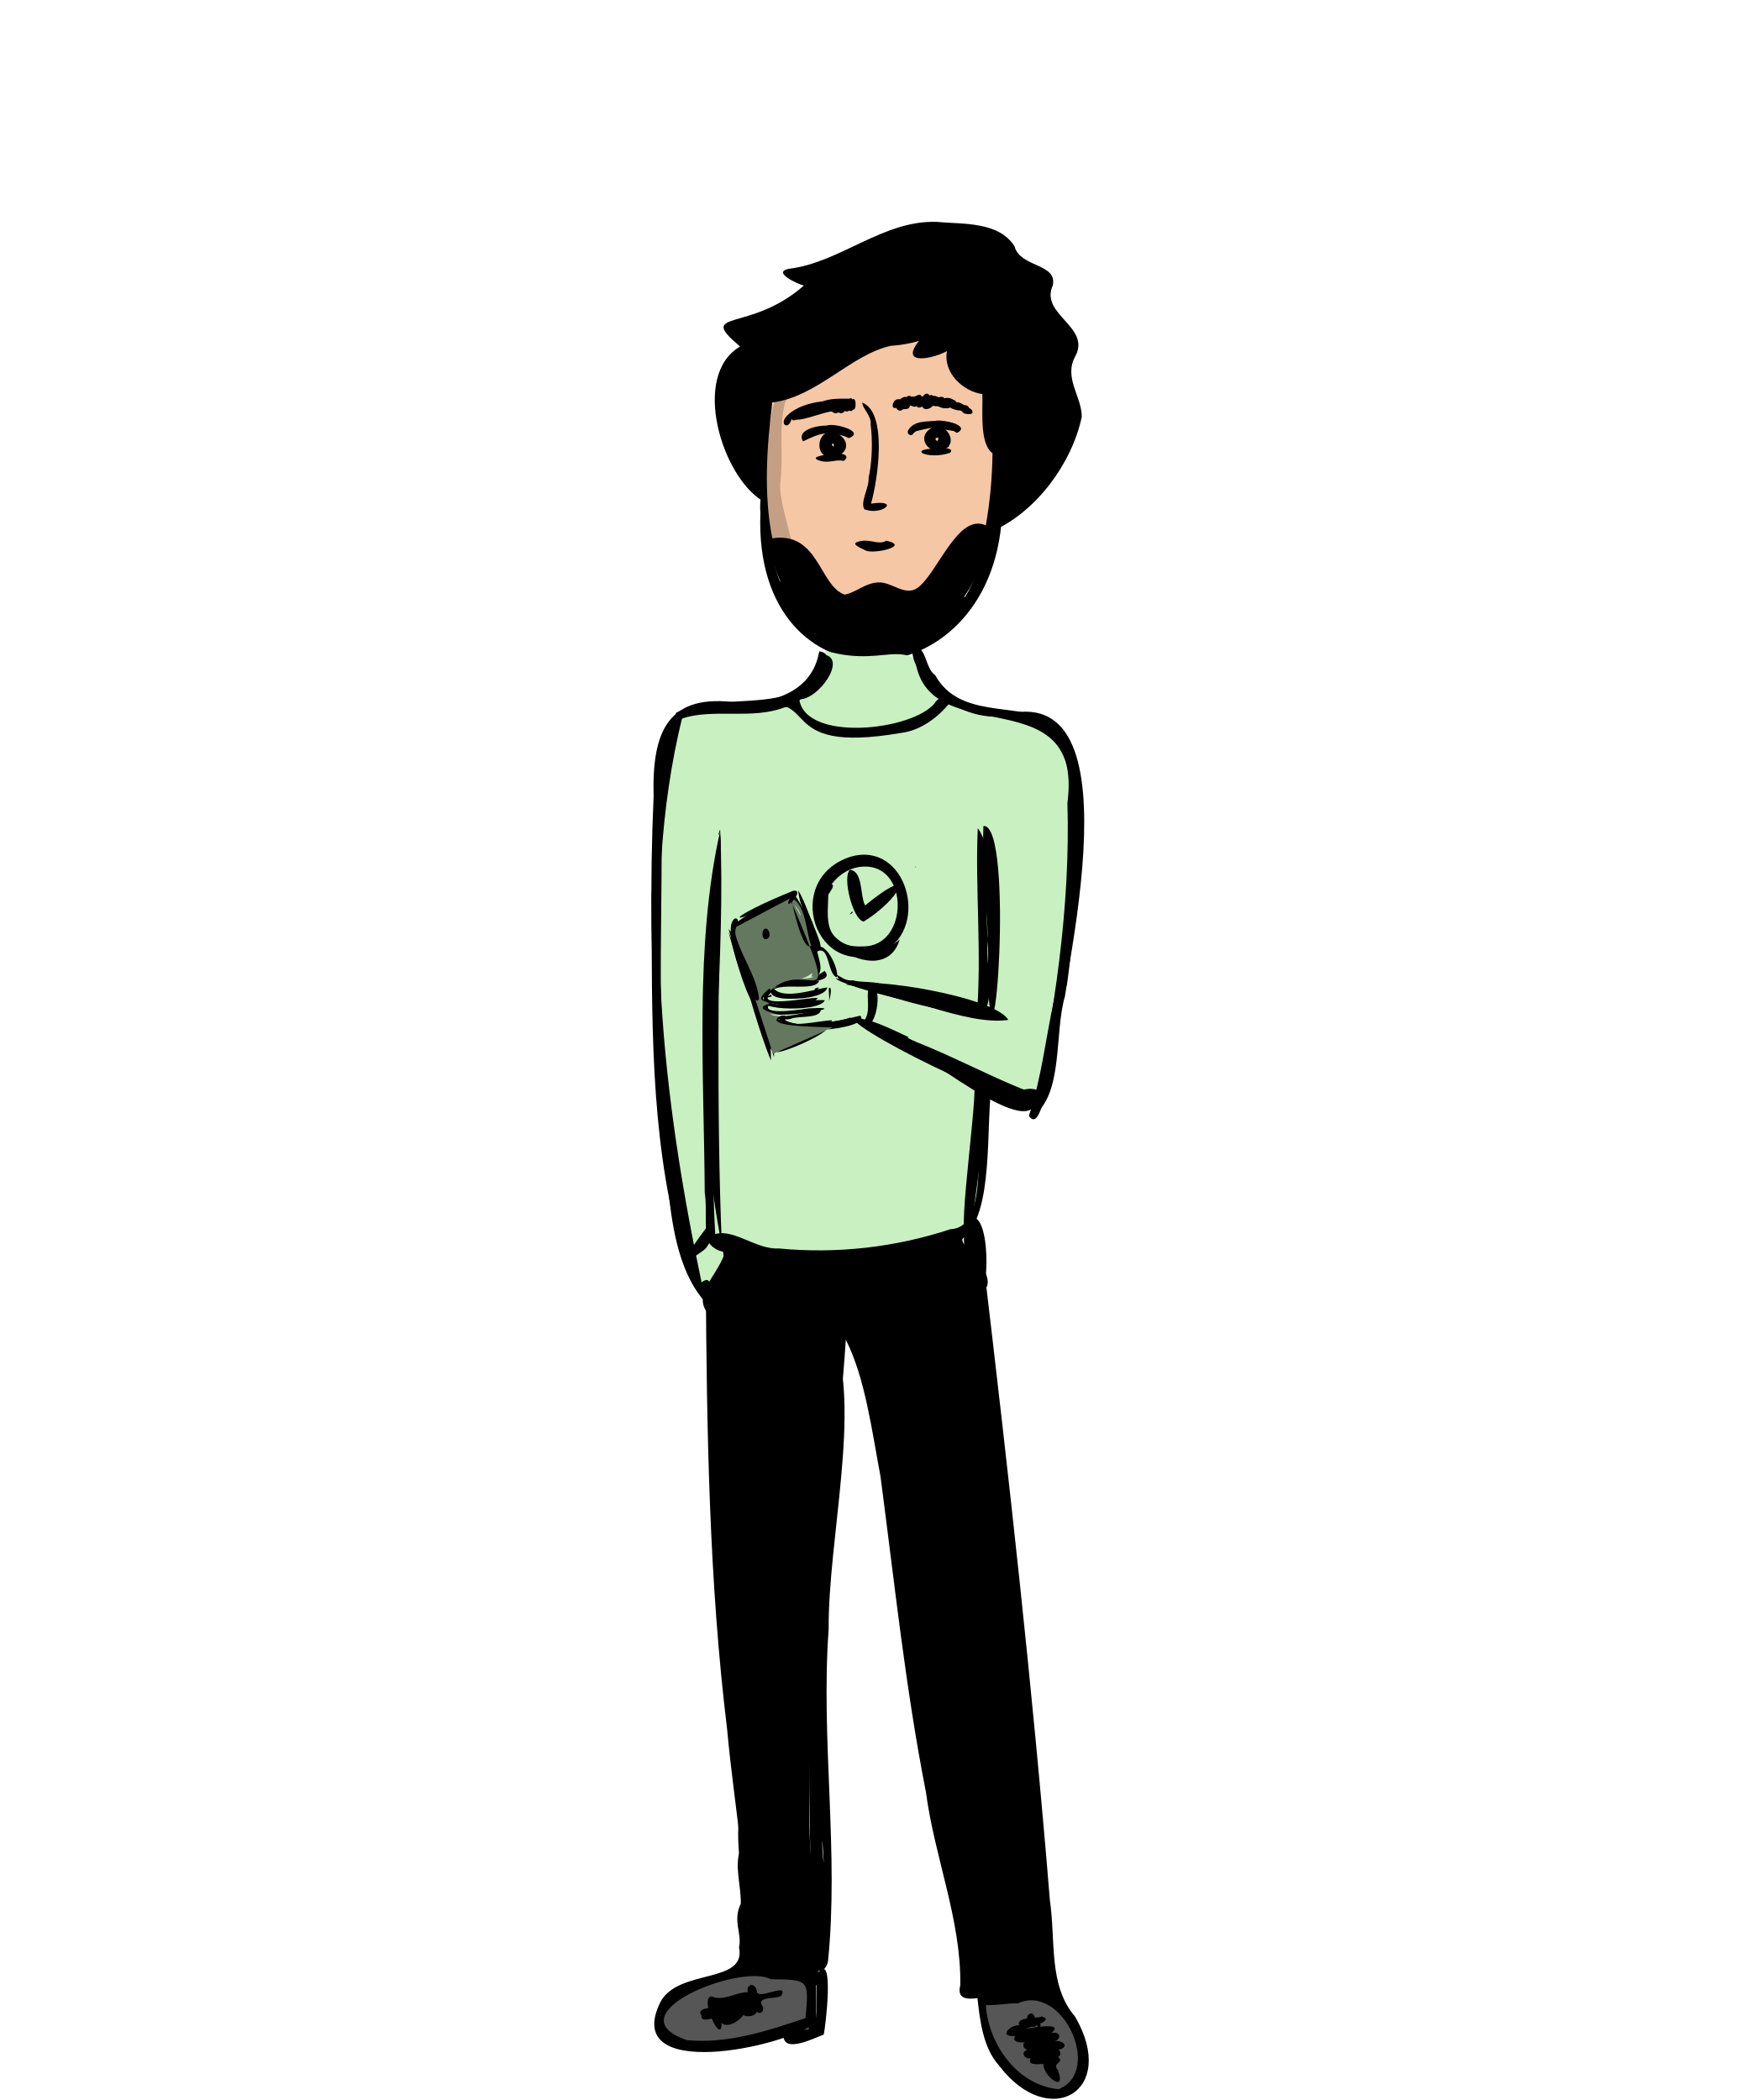
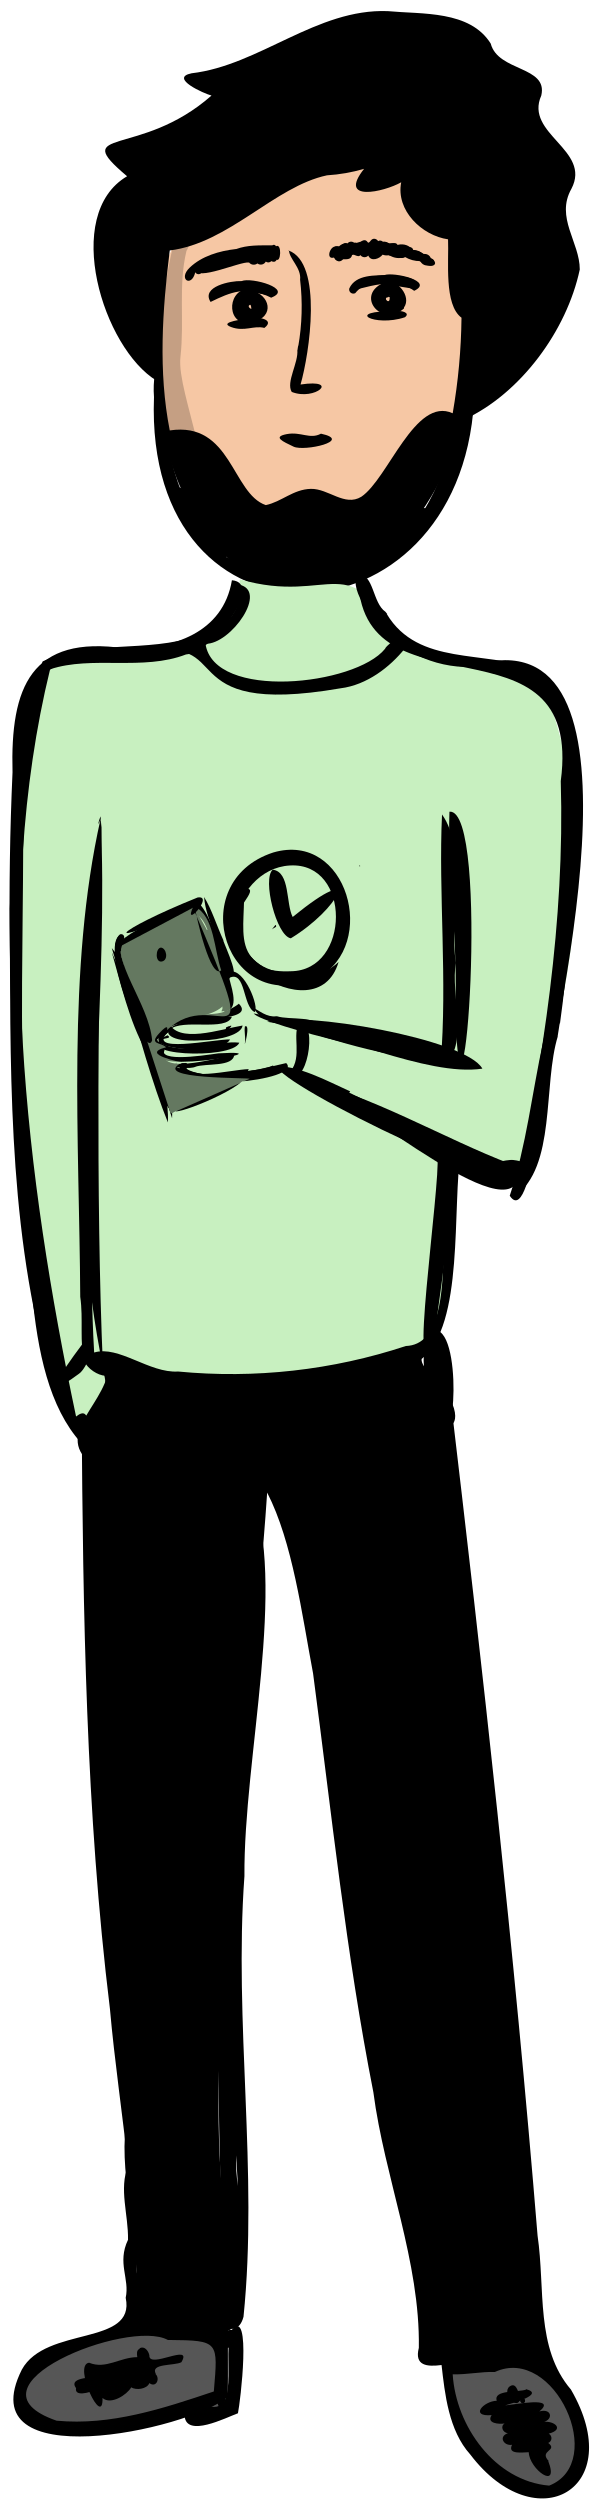
- <svg xmlns="http://www.w3.org/2000/svg" width="500" height="600" viewBox="0 0 500 600">
+ <svg xmlns="http://www.w3.org/2000/svg" width="129" height="539" viewBox="184 61 129 539">
  <path fill="#f6c7a4" fill-rule="evenodd" d="M253.5 94.3c81.3-4.9 1.4 156.4-34.4 61.9-1.1-28.7-8.5-52.6 34.4-61.9" />
  <path d="M253.2 154.5c7 1.5-3.6 3.9-5.9 2.8s-4.6-2.1-1.5-2.7 5 1.2 7.4-.1" />
  <path fill-rule="evenodd" d="M223.1 108.3c-5.1 12.4-8.7 53.2 1.6 62.2 7.8-3.7-2.7-24.6-1.8-32.5s-.5-15.4 1.3-22.9c1.2-1.7 2.6-10.9-1.1-6.8" opacity=".2" style="isolation:isolate" />
  <path fill-rule="evenodd" d="M267.7 125c.3 0 .4.1.3.4 0 1.4-1.6-.3-.3-.3m.2-1c-1.3 0-1.9 2.1-.6 2.5s2.1-1.8.6-2a.3.3 0 0 0 0-.5M265.5 113l-.4.2a12.7 12.7 0 0 1-2.3.1c-.7-.5-1.6 0-2.3.2a1 1 0 0 0-1.6 0 2.1 2.1 0 0 0-1.8.6c-2.6-.6-1.1 4.8.9 2.8.7 0 1.7.1 1.9-.9a3 3 0 0 1 2-.4.9.9 0 0 0 1.3-.2c.6.4 1.1-.2 1.8-.1a.9.9 0 0 0 1.5.4.9.9 0 0 0 1 .1.9.9 0 0 0 1.3.1.8.8 0 0 0 1 .3c.4.7 1.3.4 1.8.1s1.4.3 2.1.6 1 .7 1.6.5c1 1.8 4 .7 1.6-.7a1.4 1.4 0 0 0-1.7-.9 2.7 2.7 0 0 0-2.1-.9c-.2-.8-1.1-.7-1.6-.4a.9.9 0 0 0-1.4-.1 1 1 0 0 0-1-.3 1 1 0 0 0-1.3-.5.9.9 0 0 0-1.1-.2.8.8 0 0 0-1.2-.4M247.9 118.1a.1.1 0 0 0 .1.1.1.1 0 0 1-.1-.1m-1.6-3.2c0 1.9 2.7 3.8 2.4 6.4a49.7 49.7 0 0 1-.4 14.4v-.3c-.1.4-.1.9-.2 1.3v-.3c.3 2.8-2.5 7-1.2 9.1 5 2 10.6-2.9 1.9-1.6 1.9-6.6 4.9-26.2-2.6-28.9M266.9 120.3c-2.3.2-5 .7-6.7 2.4.1 0 .1 0 .1-.1-2 2.9 7.3-3.1 13 1.1 4.4-2.1-4.4-4.1-6.4-3.4" />
  <path fill-rule="evenodd" d="M267.5 124.5c.8-.1 1 1.2.3 1.5s-.9-1.1-.3-1.5m-.4-2.7c-6.9 2.7-.8 10 4 5.7v-.2c1.7-2.4-1.5-6.2-4.1-5.6" />
  <path fill-rule="evenodd" d="M269.6 128.1c-11.9-.2-4.8 3.5 1.7 1.3 1.3-1-.9-1.5-1.7-1.3M236 122.1c-3.9-.6-10.9 6-3.6 2.4 3.2-2.6 12.5 2.1 10.7-.7a9.5 9.5 0 0 0-7.1-1.7" />
  <path fill-rule="evenodd" d="M237.9 126.7c.3.1.2.5.3.8s-1.1-.4-.3-.8m-.5-3.5c-4.8.7-4.4 8.5.9 7.3s3.7-6.1 0-6.8c.1-.5-.6-.5-.9-.5" />
  <path fill-rule="evenodd" d="M237.9 129.6c-1 .2-7 .8-4.1 1.9s4.9-.4 7.2.2c2.5-1.9-1.7-2.5-3.1-2.1" />
  <path fill-rule="evenodd" d="M254.5 98.8a36.3 36.3 0 0 0 8-1.4c-5.8 7.3 4.3 5 8 2.9-1.2 6.1 4.5 11.5 10.1 12.3.2 4.7-.9 14.1 2.9 16.9a128 128 0 0 1-1.9 20.6c-8.1-3.7-13.9 14.1-19.7 18-3.6 2.2-7.1-1.8-10.9-1.7s-6.3 2.8-9.7 3.5c-7.3-2.5-7.4-18.1-20.7-16.1-2.5-12.6-1.6-26 0-38.8 12.8-1.6 22.6-13.8 33.9-16.2m13.1-35.4c-15.3-.6-27.7 11.7-42.3 13.4-4.9 1 2.7 4.4 4.3 4.8-15.4 13.6-31 6.6-18.2 17.4-14.1 8.3-5.2 37.1 6.4 44.1.5 16.2 7.4 33.5 20.9 43 22.4 9.6 40.4-15.6 45.3-34.6 12.2-5.6 22.2-19.2 25-32.4 0-5.9-5.3-11.2-1.8-17.4 4.4-8.4-10.2-11.8-6.5-20.1 1.5-6.4-9.3-5.1-10.9-11.2-4.5-7.2-14.8-6.3-22.2-7" />
  <path fill-rule="evenodd" d="M242.7 113.9c-2.9 0-5.3-.1-7.8.8h-.1c-3.5.4-7.3 1.5-9.9 4s.4 4.4 1.2 1a.8.8 0 0 0 1.5-.3.7.7 0 0 0 1-.3.7.7 0 0 0 1.1-.3.7.7 0 0 0 .9-.7 1.7 1.7 0 0 0 1.7-.4 2.4 2.4 0 0 0 1.8-.5c.7 0 1.7 0 2.2-.7a4.2 4.2 0 0 0 1.6-.1.7.7 0 0 0 1.1 0c.4.5.9.2 1.3.1a1.5 1.5 0 0 0 2.1-.3c-.1.6.6 1.3 1.1.7 1.1 1 1.3-3.6 0-2.8a.5.5 0 0 0-.8-.2M217.4 141.5a21.8 21.8 0 0 0-.2 5.1c-2.2 57.5 65.8 54.8 69 .9-3.4-4-3.3 4.1-4.2 6.1-5.6 26.8-24.5 40.6-50.4 26.9-9.9-9.8-12.6-25.5-13.1-38.9 0-.7-1.2-.7-1.1 0" />
  <path fill-rule="evenodd" d="M275.1 170.5c-3.8 4.7-8.7 8.7-13.4 12.3-7.4 8.7 17.1-6.1 13.1-8.9.6-.9 2.5-3.4.3-3.4M224.8 162.7c-.4.1-.4.5-.4.9.2 1.3.5 2.6.7 4-7.7-6 1.7 7.5 3.2 9.6 3.3 6.2 7.8 4.4 1.8-.5a24.3 24.3 0 0 1-2-3.5v-.2h.1a40.8 40.8 0 0 1-2.5-8.9c-.1-.6.1-1.6-.8-1.5M264 112.8l-.6.7c-.5-1.3-1.7-.6-2.1.3-.5-1-1.6-.3-2 .4-.4-1.5-1.8-.6-2.1.4-1.7-1.9-3.4 2.7-1.1 1.9.4 1.3 1.6.3 1.9-.5s1.1.3 1.6-.1 1.6.8 2.1.1a1.1 1.1 0 0 0 1.7.1c.6 1.4 2.4.7 3.1-.2a2.2 2.2 0 0 0 1.4.1 3.7 3.7 0 0 0 3.4.4 6.3 6.3 0 0 0 3.3.9c1.2 2.3 5.1-.2 1.6-.8a4.3 4.3 0 0 0-3.3-1.5c-.2-.9-1.3-.8-1.9-.3a1 1 0 0 0-1.3-.5c-.1-.8-1.2-1-1.8-.5a1.3 1.3 0 0 0-2.2 0c.1-.9-1-1.7-1.7-.9" />
  <path fill-rule="evenodd" d="M267.1 113.3c-2.9.6-3.2 3.1 0 1.2a6.3 6.3 0 0 0 3.3.6c4.2 1.5 2.3-2.1-.7-1.3-.2-.5-.8-.4-1.3-.3s-.9-.4-1.3-.2M242.7 114.1c-.6.3-.5.9-1.1 1.3a1 1 0 0 0-1.4.4 1.2 1.2 0 0 0-1.5-.2c-3.2-.5-9.5 1.6-12.6 3.4.1 2.8 9.7-1.7 11.6-1.4a1.3 1.3 0 0 0 1.8.2 1.2 1.2 0 0 0 1.8-.4.9.9 0 0 0 1.2-.1c1.9 1 1.6-3.4.2-3.2M236.1 121.6c-2.4-.1-8.8 1.2-6.7 4.5 4.3-2.1 7.7-3.6 13.1-.9h-.1c5.1-1.9-4.2-4.5-6.3-3.6M267.8 120.3c-2.9.1-7.1-.2-8.5 2.9a.9.9 0 0 0 1.3 1c3.1-4 9.3-.9 13.2-1 1-2.8-4.3-2.6-6-2.9" />
  <defs>
    <mask id="a" width="1.73" height=".5" x="231.85" y="170.38" maskUnits="userSpaceOnUse">
      <path fill="#c8f0c0" fill-rule="evenodd" d="M231.9 170.4h1.7v.5h-1.7z" />
    </mask>
  </defs>
  <path fill="#c8f0c0" fill-rule="evenodd" d="M235.7 185.9c19.9 5.8 23.9-7.9 34.2 14.4-3.3 10.9-41.3 12.8-43.1 0 6-4.8 8.6-7.3 8.9-14.4" />
  <path fill="#c8f0c0" fill-rule="evenodd" d="M225.3 200.8c-14.7 3.8-32.1-2.7-34.6 10.3-4 24.6-5.1 97 5.2 148.6 9.8-13 29.3 2.7 39.8 0 47.8-3.2 42.2-.8 46.1-50.7l15 6.5c10.2-45.7 18-70.8 4-108l-30.4-7.2c-7.4 10.3-39.7 13.3-45.1.5" />
  <path fill-rule="evenodd" d="m226.2 256.7 13.4 35-18.8 9.4-11.5-36.8z" />
  <path fill="#c8f0c0" fill-rule="evenodd" d="M247.9 281.8c-11.3-.1-8.6-7.8-13.7-11.4 1.2 11.6-10 9-13.3 11.2.7 3.5-7.1 3.3-1.1 5.1-8.1 6.6 38.9 12.4 28.1-4.9M202.9 353.7c11.1-1.6.7 17.6-1.3 16.1-3.4-4.5-8.6-10.5 1.3-16.1" />
  <path fill="#565656" fill-rule="evenodd" d="m214.6 561.3 18.3 2c-.7 5.8 3.5 20.4-7.1 17.8-28.8 9.4-62.4-3.1-11.2-19.8M281.6 571.7l18.7-1.1c9.6 8.9 13.8 21.9 3.9 27.9-8.6 3.3-25.3-12.8-22.6-26.8" />
  <path d="M261.5 247.8c.3 0 .1-.2 0-.3zM242.6 261.4c.4-.4 1.3-.5.8-1zM247.6 252.6l.3-.2zM248.8 257.5c-.5.4.1.3.3-.1h-.3" />
  <g mask="url(#a)">
    <path d="m233.1 170.5-1.2.3 1.7-.4h-.5" />
  </g>
  <path d="M261.1 185c-2.1 3.1 4 10.9 7.4 13.6.7.6-1.2 1.5-1.5 2.3-6.4 7.9-36.9 11.2-38.7-1.1 5.4.2 13.9-11.7 7-12.8 1.4 5.9-3.4 10.2-8.8 11.1-10.7 3.7-23.3.8-33.3 5.5-6.7 16.3-6.1 35.7-7.1 53.3.2 32.9-.6 66.4 8 98.4-.2 3.5 5.4 11.8 4.6 4.1-12.2-34.7-9.8-77.9-9.7-115.8.3-12.5 2.5-24.9 4.6-37.2 4.8-5 14.4-2.6 20.8-4 21-5.8 5.4 13.5 43 7 5.7-.7 10.7-4.6 13.9-8.6a25.5 25.5 0 0 0 11.3 3.9c15.1.6 22.9 1 23.6 18.5 1.4 21-1.1 41.7-5.1 62.4-2.4 11-3.6 22.4-7.2 33.2 2.8 4.3 4.7-6.6 5.4-9.5 2.5-19.8 26.4-108.8-8-105.9-15.3.1-24.4-5.6-30.2-18.4" />
  <path d="M280.9 236c-.5 13.8 2 28.7 1.2 42.9 1.5 40.7 7.8-43.8-1.2-42.9M290.7 572.4c12.8-5.9 24.4 19.5 11.7 24.5-11.7-1-20.1-12.8-20.8-24 3.1.1 6.1-.6 9.1-.5m-94.5 10.5c-21.4-7.4 15.5-22.1 24-17.4h.3c10.8.1 10.5.3 9.6 11.1-11 3.7-22.2 7.4-33.9 6.3m17.5-22.1a6.3 6.3 0 0 1 .5-5c.1 2 .5 3.5-.4 5.2a.3.3 0 0 0-.1-.2m.1-9.2c-.7-.8-.3-2-.2-2.9l.3 2.9ZM205.7 237c-.6 1.3-.7 2.6 0 .5-7.3 32.3-4.6 69.2-4.4 103.1.7 4.8-.2 9.8.9 14.3 6.9-2.2 5.3 13.4-.6 11.1.3 42.8.9 85.6 6.1 128.1 1 11.3 2.7 22.6 3.9 33.9-2 4.9.1 10.5 0 15.9-2.4 5 .4 8.4-.5 12.5 2.2 10.5-17.2 6-22.4 15.5-11.6 23.2 35.8 13.1 44.4 5.9 0-10.5.3-21.1-.7-31.5-6-54.6 5.6-109 9.2-163.5 5.5 10.7 7.5 26.3 9.9 39 4 30.2 7.1 60.3 13 90.3 2.4 18.4 10.1 36.5 9.8 55.1-1 3.9 1.8 4.1 4.9 3.7.7 6.1 1.5 14.1 6.2 19.3 14.2 18.7 34.1 7.4 21.7-14-7.7-9-5.5-21.6-7.2-33.2-5-61.2-11.8-121.7-19-182.5-1.5-.4-6.3-4.7-6-6.5 9.3-7.4 6.5-32.6 8.5-45.3-8.8-.6 2.7 42-11.9 42.5a120.1 120.1 0 0 1-49.1 5.5c-6.2.4-12.8-5.7-18.1-4.1-2.2-38 3.1-79.5 1.4-115.6" />
  <path d="M214.8 538.7c.1.1.1.2.1.4s0-.3-.1-.4m-3.3-21.8c-2.4 12 2.6 25.5 1.8 36.8-1.5 2.9-.6 11.8 2.5 5.5.3-6.8.9-12.7-.9-19.7h.1a.4.4 0 0 1-.1-.3v-.2c-2.4-6.2 2.6-20-3.4-22.1M232.3 432.2c-4 30.8-3.5 64.1-3.2 95.7-1.6 10.4 8.1 29.1 1.3 34.9 8.2 5.2 2.3-15.7 2.5-20.3a.4.4 0 0 1 .1.3c-5.6-36 3.5-76.7-.7-110.6" />
  <path d="M234.9 525.7c.1 2.2.3 4.4.4 6.6a36.6 36.6 0 0 1-.4-6.6m1.8-103.5.6-7.3c-.1 4.4-.3 8.8-.6 13.1-1-1.6 0-3.9 0-5.8m1.4-39.8c-5.9 59.3-9.5 123.4-4.8 179.6-5.2-2.8 1.5 4.9 3.2-1.5 3.2-31.2-2.1-63.4.2-95-.2-25.5 9.3-63.2 1.4-83.1M192.6 208.6c-.1.1-.1.1-.1.2s0-.1.1-.2m41.4-22.5c-1.9 11.4-12.8 14.9-23 14.7-20.3-3-24.8 8.3-24.3 26.7a647 647 0 0 0 1 75c4 21.6-.1 54.2 13.8 69.6 1.5-1.9 2.4-8.5-1.1-5.7-10.8-51-18-110.5-5.6-161.1 9-3 20 .4 29.3-3.2 5.7-.4 17-15.4 9.9-16M261.2 185c0 31.9 48.7 6.7 43.7 44.4.9 30.1-3.8 60.2-10 89.6 9.1-6.4 6.1-24.1 9.4-34.7a.4.4 0 0 1-.1.3c.2-1 .3-2.1.5-3.2v.5c.4-3 .8-6 1.1-8.9v.4c0-21 10.8-52.8-6.7-68.1-10.5-4.2-24.9-.6-31.7-11.9h.1l-.4-.5c-2.8-1.9-2.5-8.2-5.8-8M281.3 364.1c-2.7 5.7 2.6 5.2.2-.5-.1.2-.1.4-.2.5M282.3 364.7" />
  <path d="M279.3 236.6c-.8 16.7 1.2 36-.3 53.6 6.5-1.6 2-15.4 3.3-21.6-1.6-9.9 2.5-24.3-3-32M278.3 310.4c.8 5.1-6.9 57.9-.3 36.4a.9.9 0 0 1-.1.5c1-7.8 6.9-45.6.4-36.9M205.9 238.3c-4.4 38.1-7.3 80.7.3 117.4-1.6-36.1-.9-85.6-.3-117.4M207.6 354.5c.1 8.9-12.2 15.2-4.1 22 4.4-.6-2.8-5.3 1.1-7.3s10.1-17.8 3-14.7" />
  <path d="M202.3 352c-2.2 3.1 4.8 7.7 6.5 4.6-.5-1.9-2.4-2.4-4.1-3.2s-1.4-2.3-2.4-1.4M231.1 565.1c1.1 4.5-2.3 13.6 1 15.9.8-2.5 1.7-18.2-1-15.9" />
  <path d="M234 563.3c-2.4 5.1 2.5 20.1-6.6 15.9-1.5-.2-3.2 1.4-3.6 2.7.4 4.7 8.8.4 11.5-.6.5-2.3 3-23-1.3-18" />
  <path d="M233.1 563.5c-2-.2-1.7 3.3-.2 3.7s2.6-5 .2-3.7M214.1 567.4c-.7.3-.6 1.1-.5 1.8-3.7 0-6.8 2.7-10.4 1.2-3.6.5 3.1 14.4 2.9 7.6 1.8 1.6 5.3-.7 6.2-2.3 1 .7 3.4.4 3.9-.9 1.5 1.1 2.4-1 1.3-2h.1c-1.3-2.3 4-1.7 5.5-2.5 2.6-4.3-7.1 1.6-6.9-1.5-.2-1-1.1-2.1-2.1-1.5M297.4 576.2c-1.6.6-7.1 0-6.3 2.4-2.9.1-5.9 3.5-1.1 3.1-1.2 1.8 1.6 2 2.8 1.8-1 .6-.4 2 .7 2.1-2.1.7-.9 2.8.9 2.5-1.1 2.2 2.4 1.6 3.6 1.6.1 3.7 6.7 8.4 4.2 1.9h.1c-2.2-2.3 2.1-2.2-.1-3.9a1.1 1.1 0 0 0 .1-2c3.8-1 .8-3.2-1.8-2.4 2.9-.2 2.7-3.2-.2-2.4 4-3.4-5.6-1.4-7.4-1.3 1.4-.4 8.7-2.4 4.5-3.5" />
  <path d="M296.2 578.6a.5.5 0 1 0 1 0 .5.5 0 0 0-1 0" />
  <path d="M296.2 578.6a.5.5 0 1 0 1 0 .5.5 0 0 0-1 0M294.3 575.3c-2.7 1 1.2 5.9 1.9 2.8-.3-.7-.7-3.2-1.9-2.8M206.2 573.2c-1.5.5-7.7.1-5.8 2.7-.7 3.5 11.5-2.3 5.8-2.7M246.5 247.6c13.3-.8 13.1 22.7.2 22.8-18.6.9-13.2-22.1-.2-22.8m-3.6-2.8c-19.6 6.4-10.2 36 9.6 27 13.2-7.1 6.4-31.7-9.6-27" />
  <path d="M242.8 248.5c-2.3 2 .8 14.3 3.9 14.8 10.4-6.3 15.9-17.2.4-4.6-1.5-2.9-.5-9.7-4.3-10.2" />
  <path d="M237.3 252.6c-14.1 12.4 15 31.9 19.7 15.8-7.4 7-22 2.2-21.9-9.1v.2c-.8-2.2 4.6-6.7 2.2-6.9" />
  <path d="M236.5 250.8c-5 10.7 1 25.8 14.1 20.7-18.7-1.1-13.1-9.8-14.1-20.7M228.9 266.8c.2-.2 0-.4-.2-.5s.2.3.2.5" />
  <path d="M228.7 266.3a63 63 0 0 1 4 14.8c1.5-3.3-2.1-11.3-4-14.8M233.4 282.3c-.9 0-.9 1.4 0 .5s.3-.7 0-.5M236 292.2h-1.3c.3 1.5 3.2.5 1.3-.1M234.7 288.2" />
  <path d="M236.8 292.3c-4.6 3.8-11.6 4.9-16 8.4 3-.3 17.5-6.2 16-8.4M213.1 273.4c-.8.4.1 1.1.7.8s-.3-1.1-.7-.8" />
  <path d="M212 273.3c3.2 8.7 5.3 19.1 9 27.8-.4-7.6-5.1-20.4-9-27.8" />
  <path d="M212 273.3c3.1 9.1 6.2 19.8 9.1 28.8.4-8.6-5.4-20.8-9.1-28.8M236.5 292.2c-4.4 2.7-12.2 4.3-14.6 8.4 2.2.2 18.1-6.6 14.6-8.4M229.2 268.9c4 14.7 5.6 9.4-.5-1.6a10 10 0 0 1 .5 1.6M233.1 282.4c-.6-.1-.5 1.1 0 .6s.7-.9 0-.6M235.7 287.2" />
  <path d="M236.1 292.2c-2-.5-1.7 2.3.1 1.8s.6-1.8-.1-1.8M210.9 273.3c0 2.5 2.9-.9 1.3-2zM228.1 264.4c-.8.5.1 1.3.5.4s-.3-.6-.5-.4" />
  <path d="M237.9 292.2c-2.5 1.7-.1 2.7.7-.1h-.7M228.8 263.4c.5 1.5 2.3 3.2 2.9 4.9a12 12 0 0 0 .5 1.1c2.9 5.1-1.2-5.2-3.4-6M238.7 292.4c-.1 1.3 1.7.6 1.9-.3z" />
  <path d="M229.3 262.4c-5.3 1.7 1.1-.3-.8 4.9 1-.8 3.7-5.1.8-4.9M234 280.2c-23.6.6-12.3 9.1.4 2.9-4.2.4-10.3 3.1-13.8-.1 2.7-2.5 12.2.5 13.4-2.8M227.7 284.2" />
  <path d="M220.6 283.2c-9.4 3.8 11 5.9 13 1.9-3.2-.1-19 3.3-13-1.9" />
  <path d="M219.5 287.2c-5.6 2.8 4.2 4.8 6.7 3.8h-.1c2.3-.8 8.2.1 8.4-2.6h-.2c-4.5 1-16.7 4.4-14.8-1.1M225.7 290.2" />
  <path d="M221.8 290.5c-.6 3.2 2.8 2.8 4.9 2.4-1.3-.1-3.6 0-4.3-1.2s-.1-2.3-.6-1.2M233.6 270.5c-.8.2-1.4 1.9-.1 1.3 3.5-1.6 2.8 6.2 5.4 7.4 1.1-.9-2.2-9.5-5.3-8.7M238.7 279.5c1.7 2.5 39 11.6 31.7 7.1h.1c-10.7-1.6-21.6-5.4-31.8-7.1M232.8 292.2" />
  <path d="M222.8 290.8c-1.5 5.2 18.7 3.9 17.4 1.1-4.1-.6-14.7 3.1-16.3-1.1.4-.7-1.2-.9-1.1 0" />
  <path d="M242.9 290.7c-2.6 1.2-5.9 1-8.2 1.7 4.9 1 10.1-2.2 14.9 1.2h-.1l.4.2h-.2c2.7.4 8.2 5.3 9.8 2.5-4.9-2.2-11.4-5.8-16.6-5.4M247.6 282.5c10.9 3.8 25.1 7.9 36.7 7-3.6-3.6-12.8-1.6-18.2-3.4h-.1c-6.2-.4-12.7-2.8-18.4-3.6M265.5 286.2" />
  <path d="M247.6 292.6c9.3 2 44.6 33.5 48.2 22.6-16.7-3.6-31.8-19.2-48.2-22.6M241.6 281.3c14.4 2 34.4 11.9 46.4 10.1-3.6-6.5-39.2-12.5-46.4-10.1" />
  <path d="M295.3 312.9a.1.1 0 0 0 .1.1.1.1 0 0 1-.1-.1m-51.5-22c-.3 3.7 56.5 31.7 53 22.5-18.2-4.4-35.9-18.7-53-22.5M233.3 270.4c-2.4 2.2.7 6.4-1.6 8.6 4.1.4 2.4-4.4 1.8-6.8-.2-.7 1.4-2-.2-1.8" />
  <path d="M245.7 290.2c-6.9 1.6-18.1 4.6-22.7.4-2.4 6.5 26.6 3.4 22.7-.4M238.8 278.4c1.6 3.9 10.8 4 14.6 4.5-.9-3.1-6.9-1.9-9.7-2.8h-.1c-2.1.3-3.8-1.3-4.8-1.7M248.6 293.6c5.4 3.2 12.9 5.2 18.9 8.3 8.7 1.9 18.6 12.9 26.7 10.1-14.3-5.4-30.6-15.2-45.6-18.4" />
  <path d="M248.6 281.3c-1.8 2.7.7 7.5-2 10.7 3.1 4.5 6.3-10.5 2-10.7M202.5 349.8c-2.3 3.1-11.5 14.9-1.5 7.4 1.7-1.1 4.2-7.2 1.5-7.4M294.7 311.1c-1.4-.2-6.9 1.1-3 1.5-.8 3.8 10.5-.6 3-1.5M229.4 261.4c-2.2-.1-3.7 3.3-1 2.3-2 6.8 5.2-2 1-2.3" />
  <path d="M230 262.6c-1.9 4 6.4 14.4 2.3 4.1-1.4-.9-.5-4.9-2.3-4.1M212.2 271.6c-1.3 2.4 1.5 1.7.2-.3zM211.1 274.3c2.6 8.9 5.8 20.6 9.1 28.7.4-8.8-5-21.2-9.1-28.7M220.3 281.3c-1.8 5.8 15.6 4.6 16 .8-4.8.8-14.1 4.1-16-.8" />
  <path d="M235.5 277.4a9.8 9.8 0 0 1-2.2 1.3c-3.6 2.3-12.6-.9-13.3 4.4 1.7-3.1 19.8-1.3 15.5-5.7M220.1 284.2c-9.2 4.4 14 5.4 15.5 1.6-5-.6-11.6 3-16.8.1-.9-1.4 2.8-.7 1.3-1.7" />
  <path d="M220.1 286.2c-11.2 7.7 28.1.9 11 1.9-3.5.5-15 2.3-11-1.9" />
  <path d="M224.3 290.2c-2-.3-1.9 2-.5 2.8 4 1.8 10 1.7 13.6-1 .1-.2.2-.3.2-.5-3.7.1-15 3-13.3-1.3M236.8 282.3c-.2 1.1.2 2.4 0 3.6s1.3-4.3 0-3.6M278.4 347.9a1.6 1.6 0 0 0-.6.8c-4.1-1.1-2.5 16.1.6 11.1 3 22.2 5.8-9.7 0-11.9M209.9 265.6c9.6 46.6 19.7 46.1.7-.1-.2-.3-.7-.2-.7.1" />
  <path d="M225.4 256.4c-4.7 3.1-13.8 4.6-16.4 9.4 1.8.5 21.5-7.1 16.4-9.4" />
  <path d="M225.4 256.4c-1.1 6.6 8.7 15.7 6.4 22.7 5-1.8-3.5-19.7-6.4-22.7" />
  <path d="M226.6 255.6c-.4.8-2.2 1.4-1.7 2.4 5.4-.9 5.7 15.1 7.2 20.7 4.6.3-2.4-21.6-5.5-23.1" />
  <path d="M225.8 255.4c-21.8 9.7-19.8 12.8.6 1.3l.2-.2a.7.7 0 0 0-.8-1.1" />
  <path d="M208.8 264.8a.5.5 0 1 0 1 0 .5.5 0 0 0-1 0M208.1 265.4c1.8 5.5 3.1 13.9 6.3 18.8.1-5.5-2.8-14.7-6.3-18.8" />
  <path d="M209 266.3c-.3 1.2.6 2.5.9 3.7a.1.1 0 0 1 .1.1c2.1 5.5 3.2 11.4 5.2 16.9 1.3-2-2.7-9.8-3.6-13.5-.3-.6-.5-1.2-.8-1.9h.1c-.8-1.6-1.3-3.6-1.9-5.1" />
  <path fill="#c8f0c0" d="M226 256.5c4.2 1.9 4.2 9.5 5.7 13.7-2.3 2.1-5.4-11.5-5.7-13.7l-16.8 8.9 11.6 35.7 17-7.5c.6-.3-21.7.2-14.6-3.5.1-.1-9.3-1.8-3.4-3.3-1-1.1-3.8-.5-1.5-3s1.7-.7 1.7-.7c10.8-10.3 21.5 10.8 5.7-26.2" opacity=".5" />
  <path d="M210 262.4c-1.2.4-1.9 5.1.1 3.6-.2-1.1 1.7-3.5-.1-3.6" />
  <path d="M226.6 254.5c-17.9 7.2-22.5 12-.9 1.9-2.5 5.3 4.7-2.5.9-1.9M218.7 265.3c-1.2.1-1.3 3.3.2 3s1-2.9-.2-3" />
  <path d="M228 254.4c.4 5.1 3.9 10.7 4.9 16 3.6 3.1-.3-5.2-.8-6.7a.1.1 0 0 0 .1.1c-1.4-3-2.6-6.9-4.2-9.4M210.4 262.5c-5.7.5 4.9 27.6 6.4 22.8-.7-8-9-17.1-6.4-22.8" />
  <path d="M208.1 266.3c1.8 6.3 3.9 15.3 7.2 20.9.6-6.6-4.7-14.8-7.2-20.9" />
</svg>
